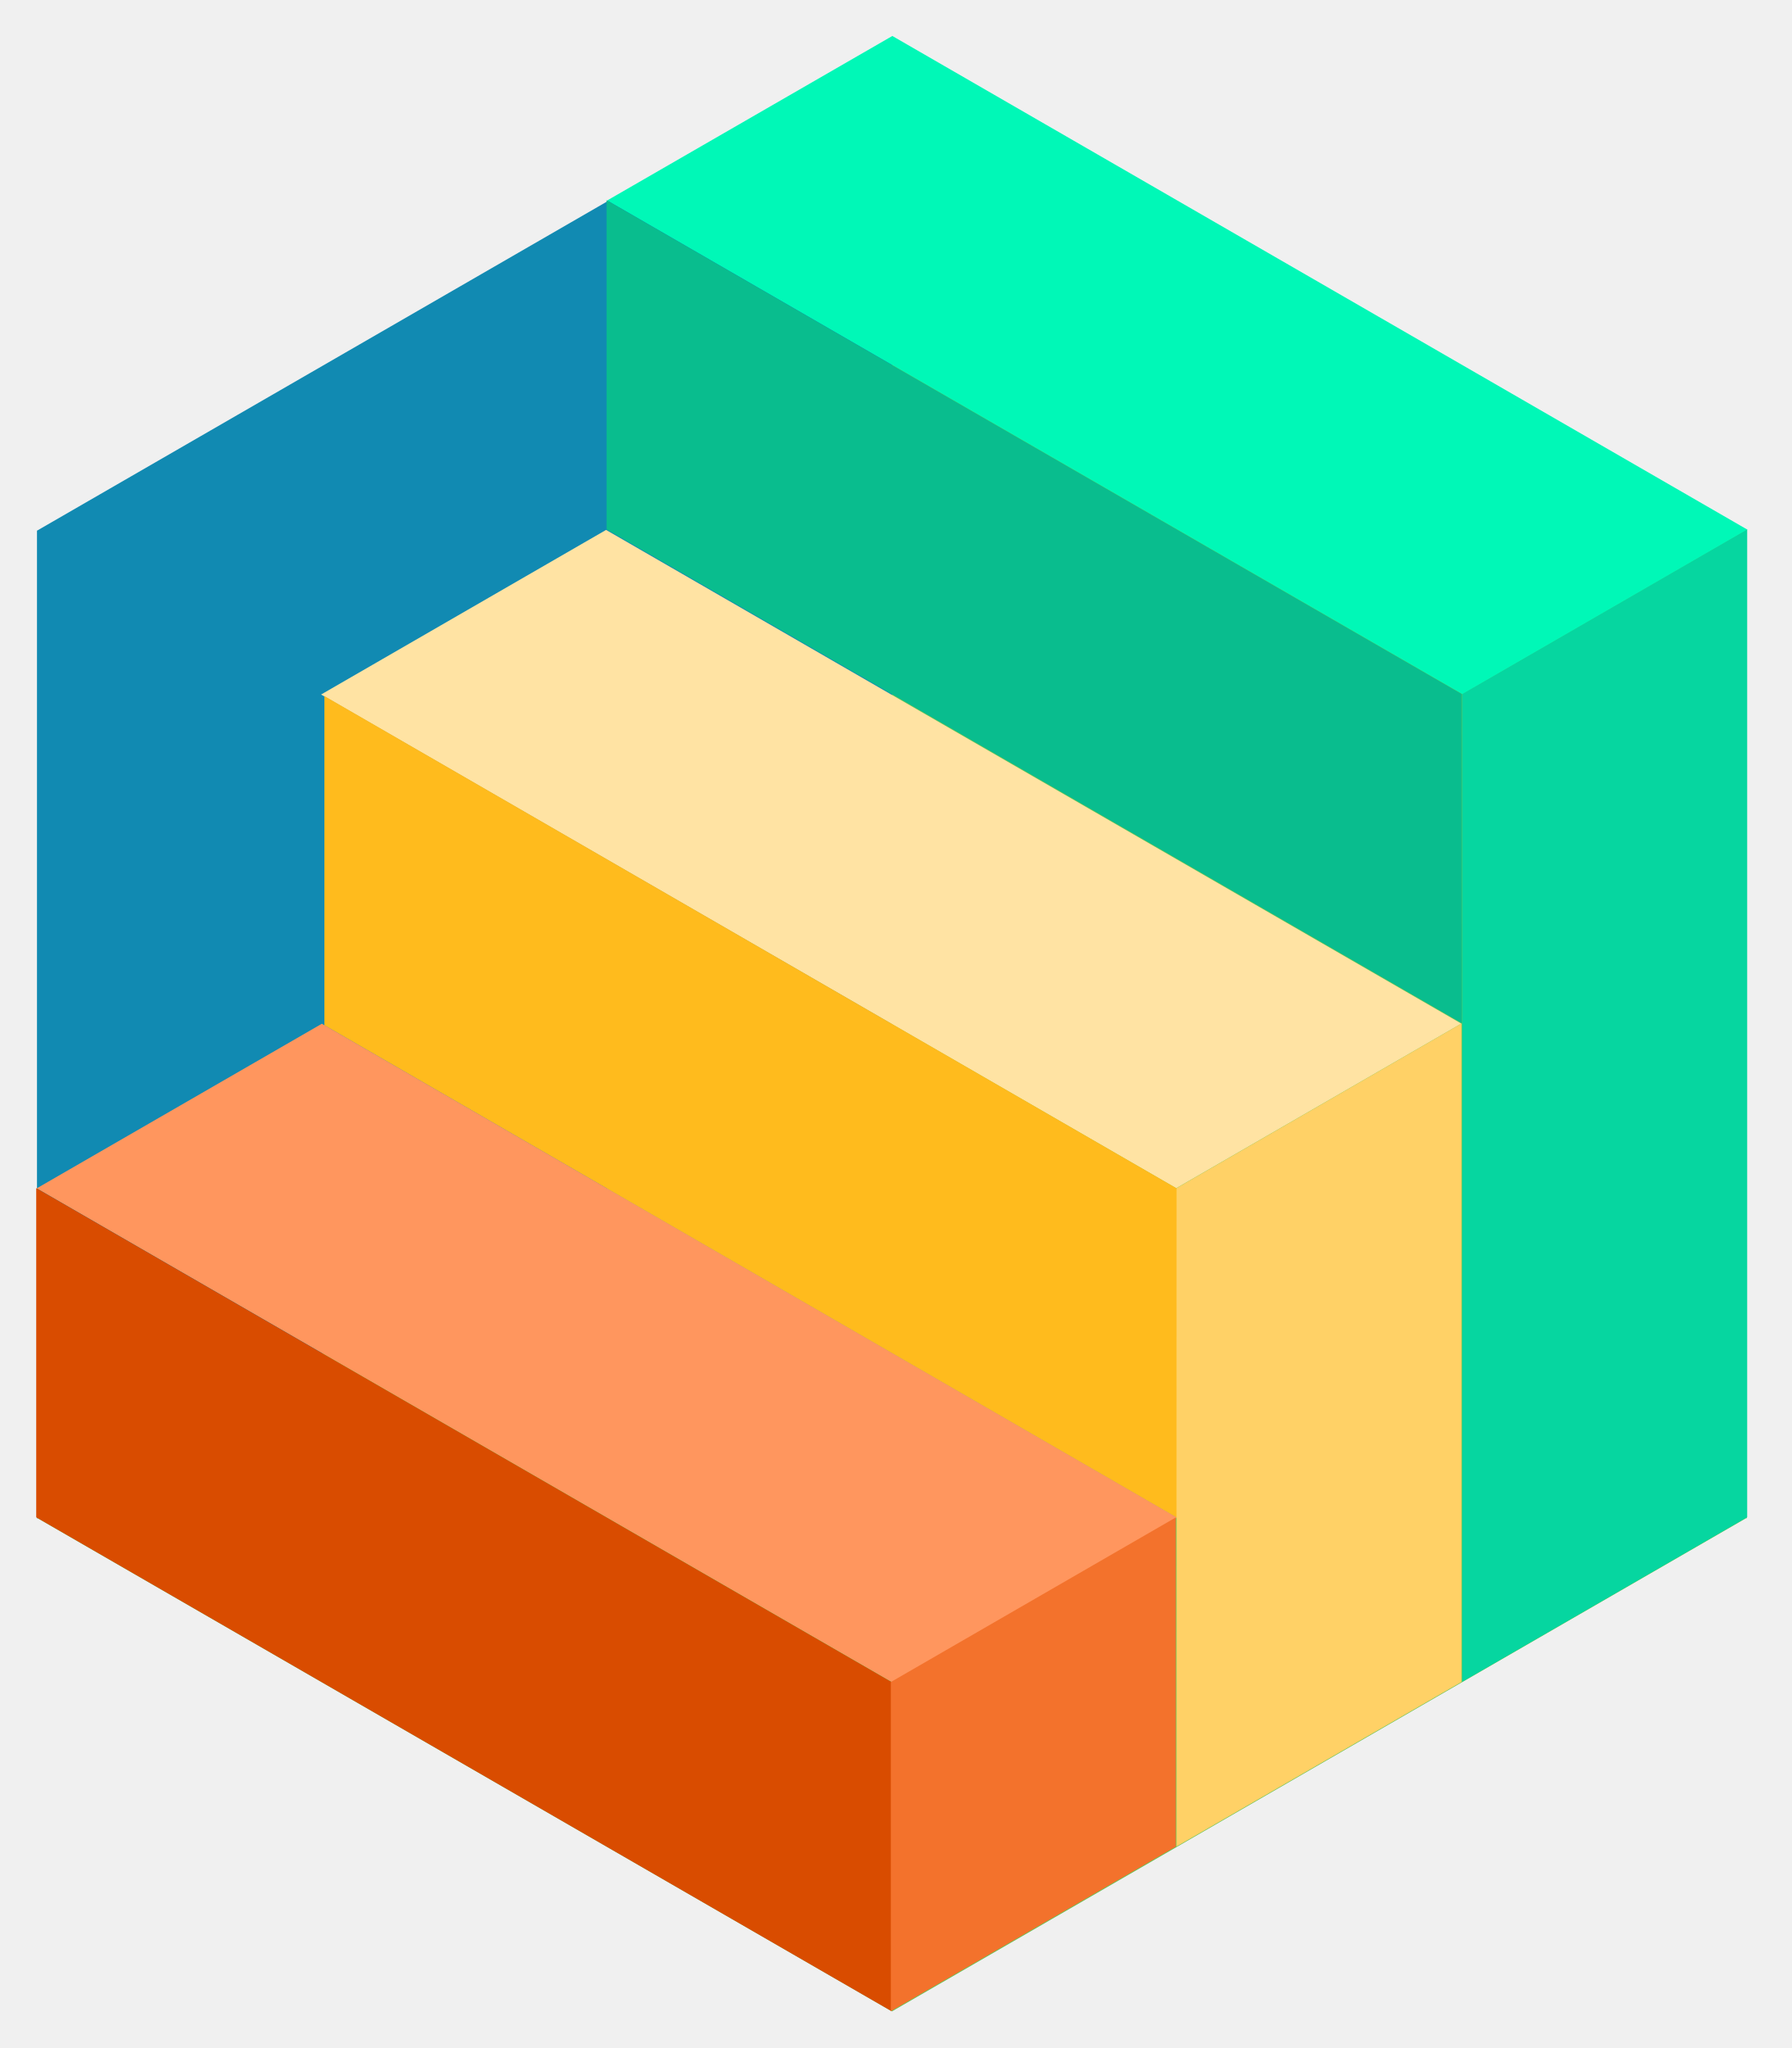
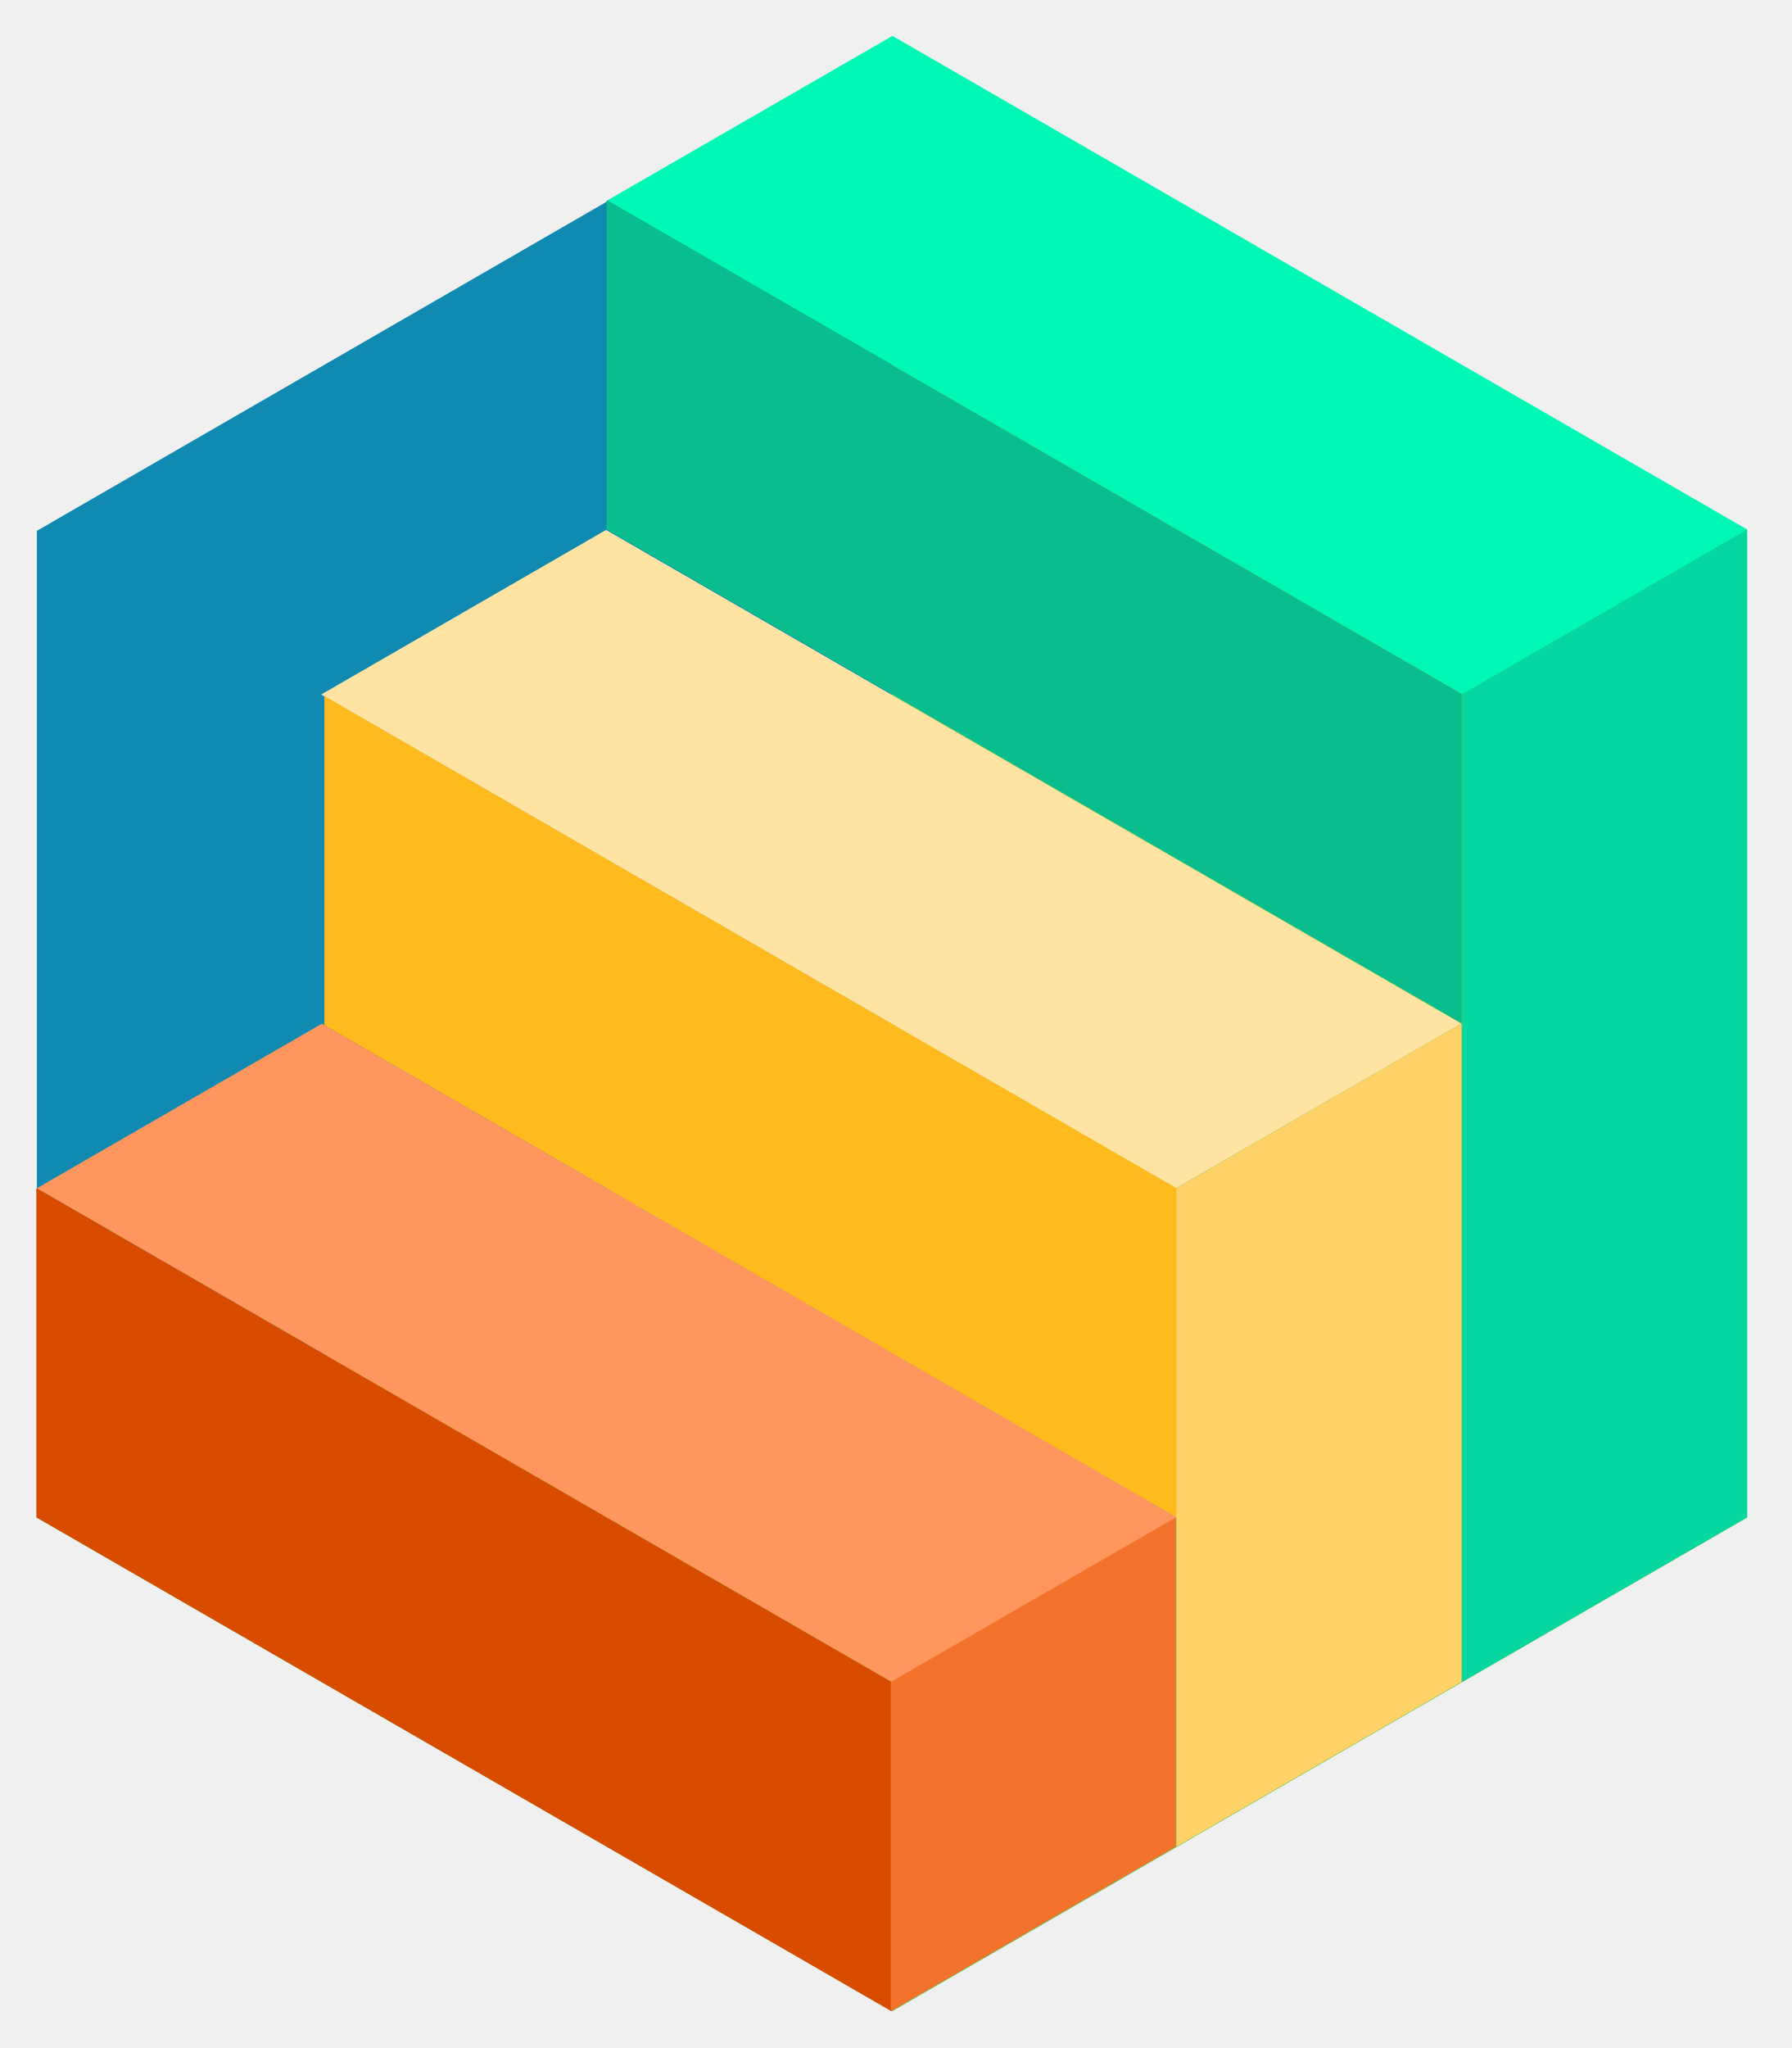
- <svg xmlns="http://www.w3.org/2000/svg" width="14" height="16" viewBox="0 0 14 16" fill="none">
-   <g clip-path="url(#clip0_1545_16102)">
-     <path fill-rule="evenodd" clip-rule="evenodd" d="M13.65 11.855L13.65 4.146L6.967 0.288L6.968 8L0.287 11.857L6.97 15.714L13.646 11.86L13.65 11.863V11.858L13.652 11.857L13.65 11.855Z" fill="#64C557" />
-     <path d="M0.289 4.146L6.972 0.288L6.971 8.004L0.289 11.863L0.289 4.146Z" fill="#118AB2" />
-     <path d="M6.973 0.281L13.655 4.138L11.428 5.424L4.745 1.566L6.973 0.281Z" fill="#00F8B7" />
-     <path d="M11.422 5.422L11.423 7.994L4.74 4.136L4.74 1.564L11.422 5.422Z" fill="#09BD8E" />
-     <path d="M4.736 4.14L11.419 7.997L9.191 9.283L2.509 5.426L4.736 4.14Z" fill="#FFE3A3" />
-     <path d="M9.217 9.297L9.217 11.869L2.535 8.01L2.535 5.438L9.217 9.297Z" fill="#FFBB1D" />
-     <path d="M2.515 7.998L9.197 11.856L6.97 13.142L0.287 9.284L2.515 7.998Z" fill="#FF965E" />
-     <path d="M6.965 13.14L6.966 15.712L0.283 11.854L0.283 9.282L6.965 13.14Z" fill="#D94C00" />
-     <path d="M11.426 5.423L13.653 4.137L13.653 11.853L11.426 13.139L11.426 5.423Z" fill="#06D6A0" />
-     <path d="M9.194 9.282L11.421 7.996L11.421 13.14L9.193 14.426L9.194 9.282Z" fill="#FFD166" />
-     <path d="M6.961 13.141L9.188 11.855L9.188 14.427L6.961 15.713L6.961 13.141Z" fill="#F3722C" />
+ <svg xmlns="http://www.w3.org/2000/svg" width="14" height="16" fill="none">
+   <g clip-path="url(#a)">
+     <path fill="#64C557" fill-rule="evenodd" d="M13.65 11.855V4.146L6.967.288V8l-6.68 3.857 6.683 3.857 6.676-3.854.004.003v-.005l.002-.002h-.002Z" clip-rule="evenodd" />
+     <path fill="#118AB2" d="M.29 4.146 6.971.288v7.716L.288 11.863V4.146Z" />
+     <path fill="#00F8B7" d="m6.973.28 6.682 3.858-2.227 1.286-6.683-3.858L6.973.281Z" />
+     <path fill="#09BD8E" d="M11.422 5.422v2.572L4.74 4.136V1.564l6.682 3.858Z" />
+     <path fill="#FFE3A3" d="m4.736 4.14 6.683 3.857L9.19 9.283 2.51 5.426 4.736 4.14Z" />
+     <path fill="#FFBB1D" d="M9.217 9.297v2.572L2.535 8.01V5.438l6.682 3.859Z" />
+     <path fill="#FF965E" d="m2.515 7.998 6.682 3.858-2.227 1.286L.287 9.284l2.228-1.286Z" />
+     <path fill="#D94C00" d="M6.965 13.14v2.572L.284 11.854V9.282l6.682 3.858Z" />
+     <path fill="#06D6A0" d="m11.426 5.423 2.227-1.286v7.716l-2.227 1.286V5.423Z" />
+     <path fill="#FFD166" d="m9.194 9.282 2.227-1.286v5.144l-2.228 1.286V9.282Z" />
+     <path fill="#F3722C" d="m6.961 13.14 2.227-1.285v2.572l-2.227 1.286V13.14Z" />
  </g>
  <defs>
-     <clipPath id="clip0_1545_16102">
-       <rect width="13.539" height="16" fill="white" transform="translate(0.230469)" />
+     <clipPath id="a">
+       <path fill="#fff" d="M.23 0h13.54v16H.23z" />
    </clipPath>
  </defs>
</svg>
